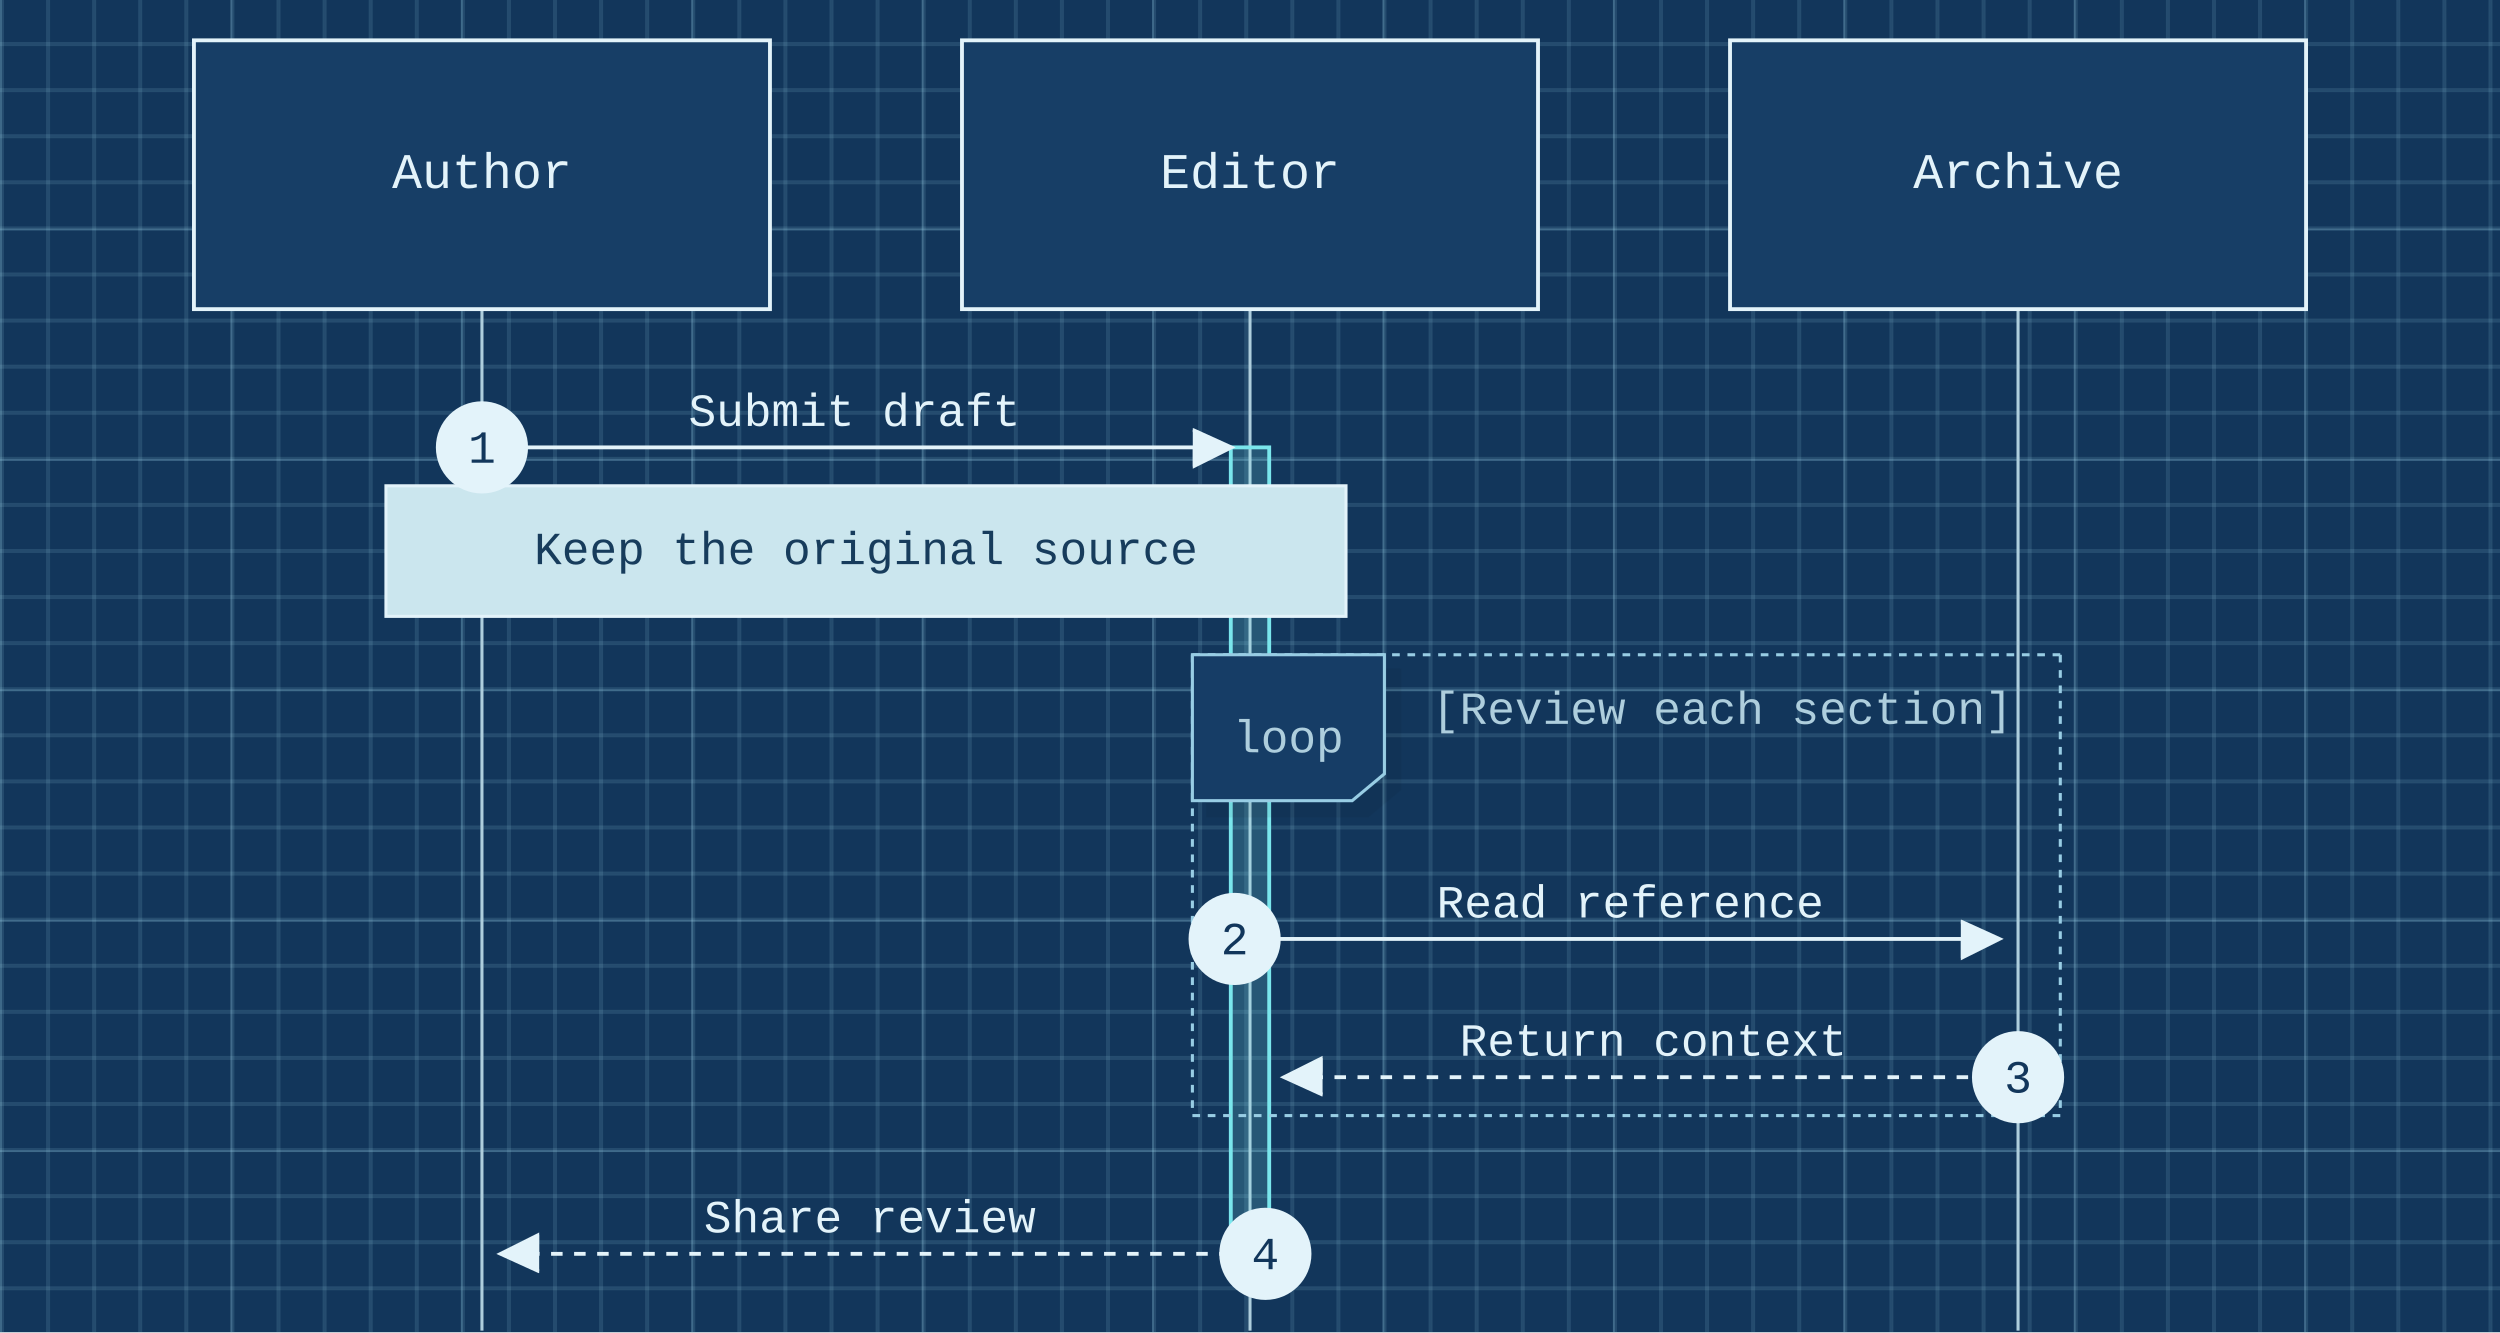
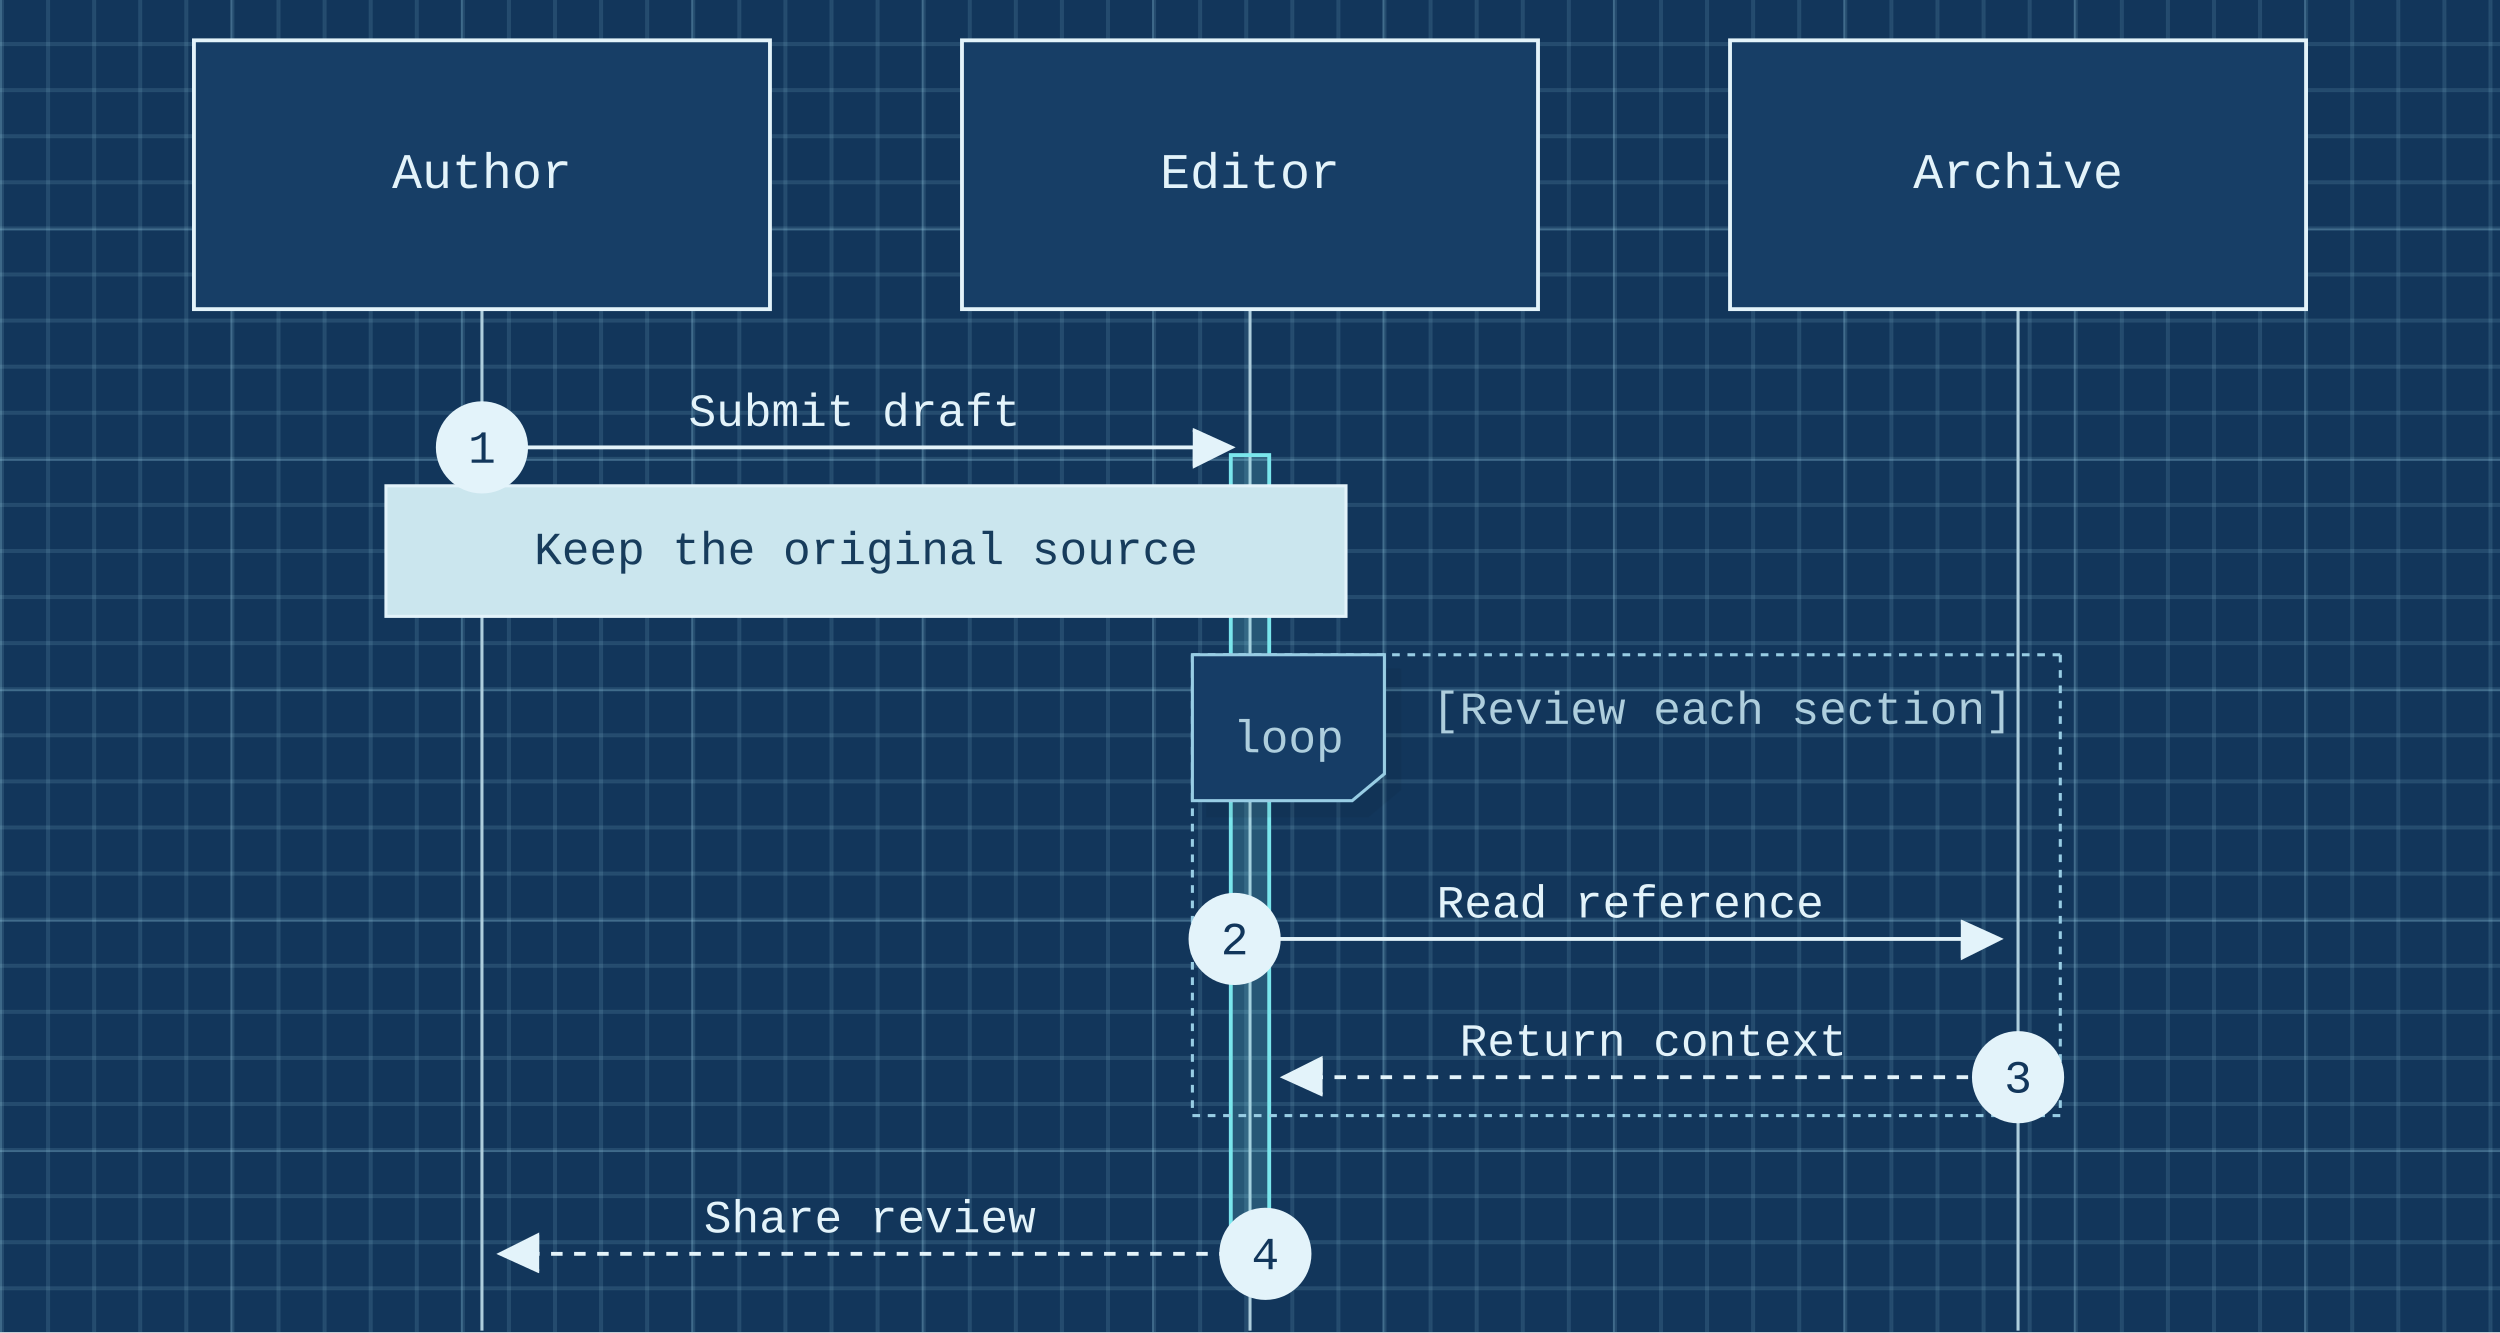
<svg xmlns="http://www.w3.org/2000/svg" id="theme-blueprint-sequence" width="100%" style="max-width: 651px;" viewBox="-50.5 -10.5 651 346.9" role="graphics-document document" aria-roledescription="sequence">
  <rect class="merman-theme-canvas-base" data-merman-theme-canvas="base" aria-hidden="true" pointer-events="none" x="-50.5" y="-10.5" width="651" height="346.9" fill="#12365B" />
  <defs>
    <linearGradient id="theme-blueprint-sequence-merman-theme-canvas-layer-0-gradient" gradientUnits="userSpaceOnUse" x1="6" y1="12" x2="6" y2="0">
      <stop offset="0%" stop-color="rgba(152, 205, 228, 0.14)" />
      <stop offset="8.333%" stop-color="rgba(152, 205, 228, 0.14)" />
      <stop offset="8.333%" stop-color="rgba(152, 205, 228, 0)" />
      <stop offset="100%" stop-color="rgba(152, 205, 228, 0)" />
    </linearGradient>
    <pattern id="theme-blueprint-sequence-merman-theme-canvas-layer-0-pattern" patternUnits="userSpaceOnUse" x="0" y="0" width="12" height="12" patternTransform="translate(-50.5 -10.5)">
      <rect x="0" y="0" width="12" height="12" fill="url(#theme-blueprint-sequence-merman-theme-canvas-layer-0-gradient)" />
    </pattern>
  </defs>
  <g class="merman-theme-canvas-layer" data-merman-theme-canvas-layer="0" aria-hidden="true" pointer-events="none">
    <rect x="-50.5" y="-10.5" width="651" height="346.9" fill="url(#theme-blueprint-sequence-merman-theme-canvas-layer-0-pattern)" />
  </g>
  <defs>
    <linearGradient id="theme-blueprint-sequence-merman-theme-canvas-layer-1-gradient" gradientUnits="userSpaceOnUse" x1="0" y1="6" x2="12" y2="6">
      <stop offset="0%" stop-color="rgba(152, 205, 228, 0.14)" />
      <stop offset="8.333%" stop-color="rgba(152, 205, 228, 0.14)" />
      <stop offset="8.333%" stop-color="rgba(152, 205, 228, 0)" />
      <stop offset="100%" stop-color="rgba(152, 205, 228, 0)" />
    </linearGradient>
    <pattern id="theme-blueprint-sequence-merman-theme-canvas-layer-1-pattern" patternUnits="userSpaceOnUse" x="0" y="0" width="12" height="12" patternTransform="translate(-50.5 -10.5)">
      <rect x="0" y="0" width="12" height="12" fill="url(#theme-blueprint-sequence-merman-theme-canvas-layer-1-gradient)" />
    </pattern>
  </defs>
  <g class="merman-theme-canvas-layer" data-merman-theme-canvas-layer="1" aria-hidden="true" pointer-events="none">
    <rect x="-50.5" y="-10.5" width="651" height="346.9" fill="url(#theme-blueprint-sequence-merman-theme-canvas-layer-1-pattern)" />
  </g>
  <defs>
    <linearGradient id="theme-blueprint-sequence-merman-theme-canvas-layer-2-gradient" gradientUnits="userSpaceOnUse" x1="30" y1="60" x2="30" y2="0">
      <stop offset="0%" stop-color="rgba(152, 205, 228, 0.22)" />
      <stop offset="1%" stop-color="rgba(152, 205, 228, 0.22)" />
      <stop offset="1%" stop-color="rgba(152, 205, 228, 0)" />
      <stop offset="100%" stop-color="rgba(152, 205, 228, 0)" />
    </linearGradient>
    <pattern id="theme-blueprint-sequence-merman-theme-canvas-layer-2-pattern" patternUnits="userSpaceOnUse" x="0" y="0" width="60" height="60" patternTransform="translate(-50.5 -10.5)">
      <rect x="0" y="0" width="60" height="60" fill="url(#theme-blueprint-sequence-merman-theme-canvas-layer-2-gradient)" />
    </pattern>
  </defs>
  <g class="merman-theme-canvas-layer" data-merman-theme-canvas-layer="2" aria-hidden="true" pointer-events="none">
    <rect x="-50.5" y="-10.5" width="651" height="346.9" fill="url(#theme-blueprint-sequence-merman-theme-canvas-layer-2-pattern)" />
  </g>
  <defs>
    <linearGradient id="theme-blueprint-sequence-merman-theme-canvas-layer-3-gradient" gradientUnits="userSpaceOnUse" x1="0" y1="30" x2="60" y2="30">
      <stop offset="0%" stop-color="rgba(152, 205, 228, 0.22)" />
      <stop offset="1%" stop-color="rgba(152, 205, 228, 0.22)" />
      <stop offset="1%" stop-color="rgba(152, 205, 228, 0)" />
      <stop offset="100%" stop-color="rgba(152, 205, 228, 0)" />
    </linearGradient>
    <pattern id="theme-blueprint-sequence-merman-theme-canvas-layer-3-pattern" patternUnits="userSpaceOnUse" x="0" y="0" width="60" height="60" patternTransform="translate(-50.5 -10.5)">
      <rect x="0" y="0" width="60" height="60" fill="url(#theme-blueprint-sequence-merman-theme-canvas-layer-3-gradient)" />
    </pattern>
  </defs>
  <g class="merman-theme-canvas-layer" data-merman-theme-canvas-layer="3" aria-hidden="true" pointer-events="none">
    <rect x="-50.5" y="-10.5" width="651" height="346.9" fill="url(#theme-blueprint-sequence-merman-theme-canvas-layer-3-pattern)" />
  </g>
  <g>
    <line id="actor2" x1="475" y1="70" x2="475" y2="336" class="actor-line 200" stroke-width="0.5px" stroke="#999" name="Archive" data-et="life-line" data-id="Archive" />
    <g id="root-2" data-et="participant" data-type="participant" data-id="Archive" data-look="neo">
      <rect x="400" y="0" fill="#eaeaea" stroke="#666" width="150" height="70" name="Archive" rx="0" ry="0" class="actor actor-top" data-look="neo" style="stroke-width:1px;" />
      <text x="475" y="35" dominant-baseline="central" alignment-baseline="central" class="actor actor-box" style="text-anchor: middle;font-family:Menlo, Consolas, &quot;Liberation Mono&quot;, &quot;Noto Sans Mono CJK SC&quot;, monospace;font-size:13px;font-weight:500;font-style:normal;">
        <tspan x="475" dy="0">Archive</tspan>
      </text>
    </g>
  </g>
  <g>
    <line id="actor1" x1="275" y1="70" x2="275" y2="336" class="actor-line 200" stroke-width="0.5px" stroke="#999" name="Editor" data-et="life-line" data-id="Editor" />
    <g id="root-1" data-et="participant" data-type="participant" data-id="Editor" data-look="neo">
      <rect x="200" y="0" fill="#eaeaea" stroke="#666" width="150" height="70" name="Editor" rx="0" ry="0" class="actor actor-top" data-look="neo" style="stroke-width:1px;" />
      <text x="275" y="35" dominant-baseline="central" alignment-baseline="central" class="actor actor-box" style="text-anchor: middle;font-family:Menlo, Consolas, &quot;Liberation Mono&quot;, &quot;Noto Sans Mono CJK SC&quot;, monospace;font-size:13px;font-weight:500;font-style:normal;">
        <tspan x="275" dy="0">Editor</tspan>
      </text>
    </g>
  </g>
  <g>
    <line id="actor0" x1="75" y1="70" x2="75" y2="336" class="actor-line 200" stroke-width="0.5px" stroke="#999" name="Author" data-et="life-line" data-id="Author" />
    <g id="root-0" data-et="participant" data-type="participant" data-id="Author" data-look="neo">
      <rect x="0" y="0" fill="#eaeaea" stroke="#666" width="150" height="70" name="Author" rx="0" ry="0" class="actor actor-top" data-look="neo" style="stroke-width:1px;" />
      <text x="75" y="35" dominant-baseline="central" alignment-baseline="central" class="actor actor-box" style="text-anchor: middle;font-family:Menlo, Consolas, &quot;Liberation Mono&quot;, &quot;Noto Sans Mono CJK SC&quot;, monospace;font-size:13px;font-weight:500;font-style:normal;">
        <tspan x="75" dy="0">Author</tspan>
      </text>
    </g>
  </g>
  <style>#theme-blueprint-sequence{font-family:Menlo, Consolas, "Liberation Mono", "Noto Sans Mono CJK SC", monospace;font-size:13px;fill:#28253D;}@keyframes edge-animation-frame{from{stroke-dashoffset:0;}}@keyframes dash{to{stroke-dashoffset:0;}}#theme-blueprint-sequence .edge-animation-slow{stroke-dasharray:9,5!important;stroke-dashoffset:900;animation:dash 50s linear infinite;stroke-linecap:round;}#theme-blueprint-sequence .edge-animation-fast{stroke-dasharray:9,5!important;stroke-dashoffset:900;animation:dash 20s linear infinite;stroke-linecap:round;}#theme-blueprint-sequence .error-icon{fill:#ffffff;}#theme-blueprint-sequence .error-text{fill:#000000;stroke:#000000;}#theme-blueprint-sequence .edge-thickness-normal{stroke-width:1px;}#theme-blueprint-sequence .edge-thickness-thick{stroke-width:3.5px;}#theme-blueprint-sequence .edge-pattern-solid{stroke-dasharray:0;}#theme-blueprint-sequence .edge-thickness-invisible{stroke-width:0;fill:none;}#theme-blueprint-sequence .edge-pattern-dashed{stroke-dasharray:3;}#theme-blueprint-sequence .edge-pattern-dotted{stroke-dasharray:2;}#theme-blueprint-sequence .marker{fill:#000000;stroke:#000000;}#theme-blueprint-sequence .marker.cross{stroke:#000000;}#theme-blueprint-sequence svg{font-family:Menlo, Consolas, "Liberation Mono", "Noto Sans Mono CJK SC", monospace;font-size:13px;}#theme-blueprint-sequence p{margin:0;}#theme-blueprint-sequence .actor{stroke:#E3F3FA;fill:#173E66;stroke-width:2;}#theme-blueprint-sequence rect.actor.outer-path[data-look="neo"]{filter:url(#theme-blueprint-sequence-drop-shadow);}#theme-blueprint-sequence rect.note[data-look="neo"]{stroke:#E3F3FA;fill:#CBE6EE;filter:url(#theme-blueprint-sequence-drop-shadow);}#theme-blueprint-sequence text.actor&gt;tspan{stroke:none;}#theme-blueprint-sequence .actor-line{stroke:#AECEDD;stroke-width:0.8px;}#theme-blueprint-sequence .innerArc{stroke-width:1.5;stroke-dasharray:none;}#theme-blueprint-sequence .messageLine0{stroke-width:1px;stroke-dasharray:none;}#theme-blueprint-sequence .messageLine1{stroke-width:1px;stroke-dasharray:2,2;}#theme-blueprint-sequence .messageLine0,#theme-blueprint-sequence .messageLine1{stroke:#E3F3FA;}#theme-blueprint-sequence [id="theme-blueprint-sequence-arrowhead"] path,#theme-blueprint-sequence [id="theme-blueprint-sequence-crosshead"] path,#theme-blueprint-sequence [id="theme-blueprint-sequence-filled-head"] path,#theme-blueprint-sequence [id="theme-blueprint-sequence-solidTopArrowHead"] path,#theme-blueprint-sequence [id="theme-blueprint-sequence-solidBottomArrowHead"] path{fill:#E3F3FA;stroke:#E3F3FA;}#theme-blueprint-sequence [id="theme-blueprint-sequence-stickTopArrowHead"] path,#theme-blueprint-sequence [id="theme-blueprint-sequence-stickBottomArrowHead"] path{stroke:#E3F3FA;}#theme-blueprint-sequence [id="theme-blueprint-sequence-sequencenumber"]{fill:#E3F3FA;}#theme-blueprint-sequence .sequenceNumber,#theme-blueprint-sequence .sequenceNumber&gt;tspan{fill:#12365B;}#theme-blueprint-sequence .messageText{stroke:none;}#theme-blueprint-sequence .labelBox{stroke:#98CDE4;fill:#173E66;filter:url(#theme-blueprint-sequence-drop-shadow);}#theme-blueprint-sequence .labelText,#theme-blueprint-sequence .labelText&gt;tspan{stroke:none;}#theme-blueprint-sequence .loopText,#theme-blueprint-sequence .loopText&gt;tspan{stroke:none;}#theme-blueprint-sequence .sectionTitle,#theme-blueprint-sequence .sectionTitle&gt;tspan{stroke:none;}#theme-blueprint-sequence .loopLine{stroke-width:2px;stroke-dasharray:2,2;stroke:#98CDE4;fill:#28253D;}#theme-blueprint-sequence .note{stroke:#E3F3FA;fill:#CBE6EE;}#theme-blueprint-sequence .noteText,#theme-blueprint-sequence .noteText&gt;tspan{stroke:none;}#theme-blueprint-sequence .activation0{fill:hsl(-120, 0%, 80%);stroke:hsl(-120, 0%, 70%);}#theme-blueprint-sequence .activation1{fill:hsl(-120, 0%, 80%);stroke:hsl(-120, 0%, 70%);}#theme-blueprint-sequence .activation2{fill:hsl(-120, 0%, 80%);stroke:hsl(-120, 0%, 70%);}#theme-blueprint-sequence .actorPopupMenu{position:absolute;}#theme-blueprint-sequence .actorPopupMenuPanel{position:absolute;fill:#ffffff;box-shadow:0px 8px 16px 0px rgba(0,0,0,0.2);filter:drop-shadow(3px 5px 2px rgb(0 0 0 / 0.4));}#theme-blueprint-sequence .actor-man circle,#theme-blueprint-sequence line{fill:#ffffff;stroke-width:2px;}#theme-blueprint-sequence .actor-man line,#theme-blueprint-sequence .actor-man circle,#theme-blueprint-sequence .actor line,#theme-blueprint-sequence .actor circle{fill:#173E66;}#theme-blueprint-sequence .actor-man line,#theme-blueprint-sequence .actor-man circle,#theme-blueprint-sequence .actor line,#theme-blueprint-sequence .actor circle{stroke:#E3F3FA;}#theme-blueprint-sequence .activation0,#theme-blueprint-sequence .activation1,#theme-blueprint-sequence .activation2{fill:#7AE6EC30;}#theme-blueprint-sequence .activation0,#theme-blueprint-sequence .activation1,#theme-blueprint-sequence .activation2{stroke:#7AE6EC;}#theme-blueprint-sequence text.actor,#theme-blueprint-sequence text.actor&gt;tspan,#theme-blueprint-sequence text.text,#theme-blueprint-sequence text.text&gt;tspan{font-family:Menlo, Consolas, "Liberation Mono", "Noto Sans Mono CJK SC", monospace;font-size:13px;font-weight:500;font-style:normal;fill:#E3F3FA;}#theme-blueprint-sequence .messageText,#theme-blueprint-sequence .messageText&gt;tspan{font-family:Menlo, Consolas, "Liberation Mono", "Noto Sans Mono CJK SC", monospace;font-size:12px;font-weight:400;font-style:normal;fill:#E3F3FA;}#theme-blueprint-sequence .noteText,#theme-blueprint-sequence .noteText&gt;tspan{font-family:Menlo, Consolas, "Liberation Mono", "Noto Sans Mono CJK SC", monospace;font-size:12px;font-weight:400;font-style:normal;fill:#173C5C;}#theme-blueprint-sequence .loopText,#theme-blueprint-sequence .loopText&gt;tspan,#theme-blueprint-sequence .sectionTitle,#theme-blueprint-sequence .sectionTitle&gt;tspan,#theme-blueprint-sequence .labelText,#theme-blueprint-sequence .labelText&gt;tspan{font-family:Menlo, Consolas, "Liberation Mono", "Noto Sans Mono CJK SC", monospace;font-size:12px;font-weight:400;font-style:normal;fill:#AECEDD;}#theme-blueprint-sequence g rect.rect{filter:url(#theme-blueprint-sequence-drop-shadow);stroke:#28253D;}#theme-blueprint-sequence :root{--mermaid-font-family:Menlo, Consolas, "Liberation Mono", "Noto Sans Mono CJK SC", monospace;}</style>
  <g />
  <defs>
    <symbol id="theme-blueprint-sequence-computer" width="24" height="24">
      <path transform="scale(.5)" d="M2 2v13h20v-13h-20zm18 11h-16v-9h16v9zm-10.228 6l.466-1h3.524l.467 1h-4.457zm14.228 3h-24l2-6h2.104l-1.33 4h18.45l-1.297-4h2.073l2 6zm-5-10h-14v-7h14v7z" />
    </symbol>
  </defs>
  <defs>
    <symbol id="theme-blueprint-sequence-database" fill-rule="evenodd" clip-rule="evenodd">
      <path transform="scale(.5)" d="M12.258.001l.256.004.255.005.253.008.251.01.249.012.247.015.246.016.242.019.241.02.239.023.236.024.233.027.231.028.229.031.225.032.223.034.22.036.217.038.214.04.211.041.208.043.205.045.201.046.198.048.194.05.191.051.187.053.183.054.18.056.175.057.172.059.168.06.163.061.16.063.155.064.15.066.074.033.073.033.071.034.07.034.069.035.068.035.067.035.066.035.064.036.064.036.062.036.06.036.06.037.058.037.058.037.055.038.055.038.053.038.052.038.051.039.05.039.048.039.047.039.045.04.044.04.043.04.041.04.04.041.039.041.037.041.036.041.034.041.033.042.032.042.03.042.029.042.027.042.026.043.024.043.023.043.021.043.02.043.018.044.017.043.015.044.013.044.012.044.011.045.009.044.007.045.006.045.004.045.002.045.001.045v17l-.001.045-.002.045-.004.045-.006.045-.007.045-.009.044-.011.045-.012.044-.013.044-.015.044-.017.043-.018.044-.02.043-.021.043-.023.043-.024.043-.026.043-.027.042-.029.042-.03.042-.032.042-.033.042-.034.041-.036.041-.037.041-.039.041-.04.041-.041.04-.043.04-.044.04-.045.04-.047.039-.048.039-.05.039-.051.039-.052.038-.053.038-.055.038-.055.038-.058.037-.058.037-.06.037-.06.036-.062.036-.064.036-.064.036-.066.035-.067.035-.068.035-.069.035-.07.034-.071.034-.073.033-.074.033-.15.066-.155.064-.16.063-.163.061-.168.06-.172.059-.175.057-.18.056-.183.054-.187.053-.191.051-.194.05-.198.048-.201.046-.205.045-.208.043-.211.041-.214.04-.217.038-.22.036-.223.034-.225.032-.229.031-.231.028-.233.027-.236.024-.239.023-.241.02-.242.019-.246.016-.247.015-.249.012-.251.01-.253.008-.255.005-.256.004-.258.001-.258-.001-.256-.004-.255-.005-.253-.008-.251-.01-.249-.012-.247-.015-.245-.016-.243-.019-.241-.02-.238-.023-.236-.024-.234-.027-.231-.028-.228-.031-.226-.032-.223-.034-.22-.036-.217-.038-.214-.04-.211-.041-.208-.043-.204-.045-.201-.046-.198-.048-.195-.05-.19-.051-.187-.053-.184-.054-.179-.056-.176-.057-.172-.059-.167-.06-.164-.061-.159-.063-.155-.064-.151-.066-.074-.033-.072-.033-.072-.034-.07-.034-.069-.035-.068-.035-.067-.035-.066-.035-.064-.036-.063-.036-.062-.036-.061-.036-.06-.037-.058-.037-.057-.037-.056-.038-.055-.038-.053-.038-.052-.038-.051-.039-.049-.039-.049-.039-.046-.039-.046-.04-.044-.04-.043-.04-.041-.04-.04-.041-.039-.041-.037-.041-.036-.041-.034-.041-.033-.042-.032-.042-.03-.042-.029-.042-.027-.042-.026-.043-.024-.043-.023-.043-.021-.043-.02-.043-.018-.044-.017-.043-.015-.044-.013-.044-.012-.044-.011-.045-.009-.044-.007-.045-.006-.045-.004-.045-.002-.045-.001-.045v-17l.001-.045.002-.045.004-.045.006-.045.007-.045.009-.044.011-.045.012-.044.013-.044.015-.044.017-.043.018-.044.02-.043.021-.043.023-.043.024-.043.026-.043.027-.042.029-.042.03-.042.032-.042.033-.042.034-.041.036-.041.037-.041.039-.041.04-.041.041-.04.043-.04.044-.04.046-.04.046-.039.049-.039.049-.039.051-.039.052-.038.053-.038.055-.038.056-.038.057-.037.058-.037.06-.037.061-.036.062-.036.063-.036.064-.036.066-.035.067-.035.068-.035.069-.035.07-.034.072-.034.072-.033.074-.033.151-.066.155-.064.159-.063.164-.061.167-.06.172-.059.176-.057.179-.056.184-.054.187-.053.19-.051.195-.05.198-.048.201-.046.204-.045.208-.043.211-.041.214-.04.217-.038.22-.036.223-.034.226-.032.228-.031.231-.028.234-.027.236-.024.238-.023.241-.02.243-.019.245-.016.247-.015.249-.012.251-.01.253-.008.255-.005.256-.004.258-.001.258.001zm-9.258 20.499v.01l.001.021.003.021.004.022.005.021.006.022.007.022.009.023.01.022.011.023.012.023.013.023.015.023.016.024.017.023.018.024.019.024.021.024.022.025.023.024.024.025.052.049.056.05.061.051.066.051.07.051.075.051.079.052.084.052.088.052.092.052.097.052.102.051.105.052.11.052.114.051.119.051.123.051.127.05.131.05.135.05.139.048.144.049.147.047.152.047.155.047.16.045.163.045.167.043.171.043.176.041.178.041.183.039.187.039.19.037.194.035.197.035.202.033.204.031.209.03.212.029.216.027.219.025.222.024.226.021.23.02.233.018.236.016.24.015.243.012.246.01.249.008.253.005.256.004.259.001.26-.001.257-.004.254-.005.25-.008.247-.011.244-.012.241-.014.237-.016.233-.018.231-.021.226-.021.224-.024.22-.026.216-.027.212-.028.21-.031.205-.031.202-.034.198-.034.194-.036.191-.037.187-.039.183-.04.179-.04.175-.042.172-.043.168-.044.163-.045.16-.046.155-.046.152-.047.148-.048.143-.049.139-.049.136-.05.131-.05.126-.05.123-.051.118-.052.114-.051.11-.052.106-.052.101-.052.096-.052.092-.052.088-.053.083-.051.079-.052.074-.052.07-.051.065-.051.06-.051.056-.05.051-.05.023-.024.023-.025.021-.024.02-.024.019-.024.018-.024.017-.024.015-.023.014-.024.013-.023.012-.023.01-.023.01-.022.008-.022.006-.022.006-.022.004-.022.004-.021.001-.021.001-.021v-4.127l-.077.055-.08.053-.083.054-.085.053-.087.052-.09.052-.093.051-.095.05-.097.05-.1.049-.102.049-.105.048-.106.047-.109.047-.111.046-.114.045-.115.045-.118.044-.12.043-.122.042-.124.042-.126.041-.128.04-.13.04-.132.038-.134.038-.135.037-.138.037-.139.035-.142.035-.143.034-.144.033-.147.032-.148.031-.15.03-.151.03-.153.029-.154.027-.156.027-.158.026-.159.025-.161.024-.162.023-.163.022-.165.021-.166.02-.167.019-.169.018-.169.017-.171.016-.173.015-.173.014-.175.013-.175.012-.177.011-.178.01-.179.008-.179.008-.181.006-.182.005-.182.004-.184.003-.184.002h-.37l-.184-.002-.184-.003-.182-.004-.182-.005-.181-.006-.179-.008-.179-.008-.178-.01-.176-.011-.176-.012-.175-.013-.173-.014-.172-.015-.171-.016-.17-.017-.169-.018-.167-.019-.166-.02-.165-.021-.163-.022-.162-.023-.161-.024-.159-.025-.157-.026-.156-.027-.155-.027-.153-.029-.151-.03-.15-.03-.148-.031-.146-.032-.145-.033-.143-.034-.141-.035-.14-.035-.137-.037-.136-.037-.134-.038-.132-.038-.13-.04-.128-.04-.126-.041-.124-.042-.122-.042-.12-.044-.117-.043-.116-.045-.113-.045-.112-.046-.109-.047-.106-.047-.105-.048-.102-.049-.1-.049-.097-.05-.095-.05-.093-.052-.09-.051-.087-.052-.085-.053-.083-.054-.08-.054-.077-.054v4.127zm0-5.654v.011l.001.021.003.021.004.021.005.022.006.022.007.022.009.022.01.022.011.023.012.023.013.023.015.024.016.023.017.024.018.024.019.024.021.024.022.024.023.025.024.024.052.05.056.05.061.05.066.051.07.051.075.052.079.051.084.052.088.052.092.052.097.052.102.052.105.052.11.051.114.051.119.052.123.05.127.051.131.05.135.049.139.049.144.048.147.048.152.047.155.046.16.045.163.045.167.044.171.042.176.042.178.04.183.04.187.038.19.037.194.036.197.034.202.033.204.032.209.03.212.028.216.027.219.025.222.024.226.022.23.02.233.018.236.016.24.014.243.012.246.01.249.008.253.006.256.003.259.001.26-.001.257-.003.254-.006.25-.008.247-.01.244-.012.241-.015.237-.016.233-.018.231-.02.226-.022.224-.024.22-.025.216-.027.212-.029.21-.03.205-.032.202-.033.198-.035.194-.036.191-.037.187-.039.183-.039.179-.041.175-.042.172-.043.168-.044.163-.045.16-.045.155-.047.152-.047.148-.048.143-.048.139-.05.136-.049.131-.05.126-.051.123-.051.118-.051.114-.052.11-.052.106-.052.101-.052.096-.052.092-.052.088-.052.083-.052.079-.052.074-.051.07-.052.065-.051.06-.05.056-.051.051-.049.023-.025.023-.024.021-.025.02-.024.019-.024.018-.024.017-.024.015-.023.014-.023.013-.024.012-.022.01-.023.01-.023.008-.022.006-.022.006-.022.004-.021.004-.022.001-.021.001-.021v-4.139l-.077.054-.08.054-.083.054-.085.052-.087.053-.09.051-.093.051-.095.051-.097.05-.1.049-.102.049-.105.048-.106.047-.109.047-.111.046-.114.045-.115.044-.118.044-.12.044-.122.042-.124.042-.126.041-.128.04-.13.039-.132.039-.134.038-.135.037-.138.036-.139.036-.142.035-.143.033-.144.033-.147.033-.148.031-.15.03-.151.03-.153.028-.154.028-.156.027-.158.026-.159.025-.161.024-.162.023-.163.022-.165.021-.166.02-.167.019-.169.018-.169.017-.171.016-.173.015-.173.014-.175.013-.175.012-.177.011-.178.009-.179.009-.179.007-.181.007-.182.005-.182.004-.184.003-.184.002h-.37l-.184-.002-.184-.003-.182-.004-.182-.005-.181-.007-.179-.007-.179-.009-.178-.009-.176-.011-.176-.012-.175-.013-.173-.014-.172-.015-.171-.016-.17-.017-.169-.018-.167-.019-.166-.02-.165-.021-.163-.022-.162-.023-.161-.024-.159-.025-.157-.026-.156-.027-.155-.028-.153-.028-.151-.03-.15-.03-.148-.031-.146-.033-.145-.033-.143-.033-.141-.035-.14-.036-.137-.036-.136-.037-.134-.038-.132-.039-.13-.039-.128-.04-.126-.041-.124-.042-.122-.043-.12-.043-.117-.044-.116-.044-.113-.046-.112-.046-.109-.046-.106-.047-.105-.048-.102-.049-.1-.049-.097-.05-.095-.051-.093-.051-.09-.051-.087-.053-.085-.052-.083-.054-.08-.054-.077-.054v4.139zm0-5.666v.011l.001.02.003.022.004.021.005.022.006.021.007.022.009.023.01.022.011.023.012.023.013.023.015.023.016.024.017.024.018.023.019.024.021.025.022.024.023.024.024.025.052.05.056.05.061.05.066.051.07.051.075.052.079.051.084.052.088.052.092.052.097.052.102.052.105.051.11.052.114.051.119.051.123.051.127.05.131.05.135.05.139.049.144.048.147.048.152.047.155.046.16.045.163.045.167.043.171.043.176.042.178.04.183.04.187.038.19.037.194.036.197.034.202.033.204.032.209.03.212.028.216.027.219.025.222.024.226.021.23.02.233.018.236.017.24.014.243.012.246.01.249.008.253.006.256.003.259.001.26-.001.257-.003.254-.006.25-.008.247-.01.244-.013.241-.014.237-.016.233-.018.231-.02.226-.022.224-.024.22-.025.216-.027.212-.029.21-.03.205-.032.202-.033.198-.035.194-.036.191-.037.187-.039.183-.039.179-.041.175-.042.172-.043.168-.044.163-.045.16-.045.155-.047.152-.047.148-.048.143-.049.139-.049.136-.049.131-.051.126-.05.123-.051.118-.052.114-.051.11-.052.106-.052.101-.052.096-.052.092-.052.088-.052.083-.052.079-.052.074-.052.07-.051.065-.051.06-.051.056-.05.051-.049.023-.025.023-.025.021-.024.02-.024.019-.024.018-.024.017-.024.015-.023.014-.024.013-.023.012-.023.01-.022.01-.023.008-.022.006-.022.006-.022.004-.022.004-.021.001-.021.001-.021v-4.153l-.077.054-.08.054-.083.053-.085.053-.087.053-.09.051-.093.051-.095.051-.097.05-.1.049-.102.048-.105.048-.106.048-.109.046-.111.046-.114.046-.115.044-.118.044-.12.043-.122.043-.124.042-.126.041-.128.04-.13.039-.132.039-.134.038-.135.037-.138.036-.139.036-.142.034-.143.034-.144.033-.147.032-.148.032-.15.03-.151.03-.153.028-.154.028-.156.027-.158.026-.159.024-.161.024-.162.023-.163.023-.165.021-.166.02-.167.019-.169.018-.169.017-.171.016-.173.015-.173.014-.175.013-.175.012-.177.01-.178.01-.179.009-.179.007-.181.006-.182.006-.182.004-.184.003-.184.001-.185.001-.185-.001-.184-.001-.184-.003-.182-.004-.182-.006-.181-.006-.179-.007-.179-.009-.178-.01-.176-.01-.176-.012-.175-.013-.173-.014-.172-.015-.171-.016-.17-.017-.169-.018-.167-.019-.166-.02-.165-.021-.163-.023-.162-.023-.161-.024-.159-.024-.157-.026-.156-.027-.155-.028-.153-.028-.151-.03-.15-.03-.148-.032-.146-.032-.145-.033-.143-.034-.141-.034-.14-.036-.137-.036-.136-.037-.134-.038-.132-.039-.13-.039-.128-.041-.126-.041-.124-.041-.122-.043-.12-.043-.117-.044-.116-.044-.113-.046-.112-.046-.109-.046-.106-.048-.105-.048-.102-.048-.1-.05-.097-.049-.095-.051-.093-.051-.09-.052-.087-.052-.085-.053-.083-.053-.08-.054-.077-.054v4.153zm8.74-8.179l-.257.004-.254.005-.25.008-.247.011-.244.012-.241.014-.237.016-.233.018-.231.021-.226.022-.224.023-.22.026-.216.027-.212.028-.21.031-.205.032-.202.033-.198.034-.194.036-.191.038-.187.038-.183.04-.179.041-.175.042-.172.043-.168.043-.163.045-.16.046-.155.046-.152.048-.148.048-.143.048-.139.049-.136.05-.131.05-.126.051-.123.051-.118.051-.114.052-.11.052-.106.052-.101.052-.096.052-.092.052-.088.052-.083.052-.079.052-.074.051-.07.052-.065.051-.06.05-.056.05-.051.05-.023.025-.023.024-.021.024-.02.025-.019.024-.018.024-.017.023-.015.024-.014.023-.013.023-.012.023-.01.023-.01.022-.008.022-.006.023-.006.021-.004.022-.004.021-.001.021-.001.021.001.021.001.021.004.021.004.022.006.021.006.023.008.022.01.022.01.023.012.023.013.023.014.023.015.024.017.023.018.024.019.024.02.025.021.024.023.024.023.025.051.05.056.05.06.05.065.051.07.052.074.051.079.052.083.052.088.052.092.052.096.052.101.052.106.052.11.052.114.052.118.051.123.051.126.051.131.05.136.05.139.049.143.048.148.048.152.048.155.046.16.046.163.045.168.043.172.043.175.042.179.041.183.04.187.038.191.038.194.036.198.034.202.033.205.032.21.031.212.028.216.027.22.026.224.023.226.022.231.021.233.018.237.016.241.014.244.012.247.011.25.008.254.005.257.004.26.001.26-.001.257-.004.254-.005.25-.008.247-.011.244-.012.241-.014.237-.016.233-.018.231-.021.226-.022.224-.023.22-.026.216-.027.212-.028.21-.031.205-.032.202-.033.198-.034.194-.036.191-.038.187-.038.183-.04.179-.041.175-.042.172-.043.168-.043.163-.045.16-.046.155-.046.152-.048.148-.048.143-.048.139-.049.136-.05.131-.05.126-.051.123-.051.118-.051.114-.052.11-.052.106-.052.101-.052.096-.052.092-.052.088-.052.083-.052.079-.052.074-.051.07-.052.065-.051.06-.05.056-.05.051-.05.023-.025.023-.024.021-.024.02-.025.019-.024.018-.024.017-.023.015-.024.014-.023.013-.023.012-.023.01-.023.01-.022.008-.022.006-.023.006-.021.004-.022.004-.021.001-.021.001-.021-.001-.021-.001-.021-.004-.021-.004-.022-.006-.021-.006-.023-.008-.022-.01-.022-.01-.023-.012-.023-.013-.023-.014-.023-.015-.024-.017-.023-.018-.024-.019-.024-.02-.025-.021-.024-.023-.024-.023-.025-.051-.05-.056-.05-.06-.05-.065-.051-.07-.052-.074-.051-.079-.052-.083-.052-.088-.052-.092-.052-.096-.052-.101-.052-.106-.052-.11-.052-.114-.052-.118-.051-.123-.051-.126-.051-.131-.05-.136-.05-.139-.049-.143-.048-.148-.048-.152-.048-.155-.046-.16-.046-.163-.045-.168-.043-.172-.043-.175-.042-.179-.041-.183-.04-.187-.038-.191-.038-.194-.036-.198-.034-.202-.033-.205-.032-.21-.031-.212-.028-.216-.027-.22-.026-.224-.023-.226-.022-.231-.021-.233-.018-.237-.016-.241-.014-.244-.012-.247-.011-.25-.008-.254-.005-.257-.004-.26-.001-.26.001z" />
    </symbol>
  </defs>
  <defs>
    <symbol id="theme-blueprint-sequence-clock" width="24" height="24">
      <path transform="scale(.5)" d="M12 2c5.514 0 10 4.486 10 10s-4.486 10-10 10-10-4.486-10-10 4.486-10 10-10zm0-2c-6.627 0-12 5.373-12 12s5.373 12 12 12 12-5.373 12-12-5.373-12-12-12zm5.848 12.459c.202.038.202.333.001.372-1.907.361-6.045 1.111-6.547 1.111-.719 0-1.301-.582-1.301-1.301 0-.512.77-5.447 1.125-7.445.034-.192.312-.181.343.014l.985 6.238 5.394 1.011z" />
    </symbol>
  </defs>
  <defs>
    <marker id="theme-blueprint-sequence-arrowhead" refX="7.9" refY="5" markerUnits="userSpaceOnUse" markerWidth="12" markerHeight="12" orient="auto-start-reverse">
      <path d="M -1 0 L 10 5 L 0 10 z" />
    </marker>
  </defs>
  <defs>
    <marker id="theme-blueprint-sequence-crosshead" markerWidth="15" markerHeight="8" orient="auto" refX="4" refY="4.5">
      <path fill="none" stroke="#000000" stroke-width="1pt" d="M 1,2 L 6,7 M 6,2 L 1,7" style="stroke-dasharray: 0, 0;" />
    </marker>
  </defs>
  <defs>
    <marker id="theme-blueprint-sequence-filled-head" refX="15.5" refY="7" markerWidth="20" markerHeight="28" orient="auto">
      <path d="M 18,7 L9,13 L14,7 L9,1 Z" />
    </marker>
  </defs>
  <defs>
    <marker id="theme-blueprint-sequence-sequencenumber" refX="15" refY="15" markerWidth="60" markerHeight="40" orient="auto">
      <circle cx="15" cy="15" r="6" />
    </marker>
  </defs>
  <defs>
    <marker id="theme-blueprint-sequence-solidTopArrowHead" refX="7.9" refY="7.25" markerUnits="userSpaceOnUse" markerWidth="12" markerHeight="12" orient="auto-start-reverse">
      <path d="M 0 0 L 10 8 L 0 8 z" />
    </marker>
  </defs>
  <defs>
    <marker id="theme-blueprint-sequence-solidBottomArrowHead" refX="7.9" refY="0.75" markerUnits="userSpaceOnUse" markerWidth="12" markerHeight="12" orient="auto-start-reverse">
      <path d="M 0 0 L 10 0 L 0 8 z" />
    </marker>
  </defs>
  <defs>
    <marker id="theme-blueprint-sequence-stickTopArrowHead" refX="7.5" refY="7" markerUnits="userSpaceOnUse" markerWidth="12" markerHeight="12" orient="auto-start-reverse">
      <path d="M 0 0 L 7 7" stroke="black" stroke-width="1.5" fill="none" />
    </marker>
  </defs>
  <defs>
    <marker id="theme-blueprint-sequence-stickBottomArrowHead" refX="7.5" refY="0" markerUnits="userSpaceOnUse" markerWidth="12" markerHeight="12" orient="auto-start-reverse">
      <path d="M 0 7 L 7 0" stroke="black" stroke-width="1.5" fill="none" />
    </marker>
  </defs>
  <defs>
    <filter id="theme-blueprint-sequence-drop-shadow" height="130%" width="130%">
      <feDropShadow dx="4" dy="4" stdDeviation="0" flood-opacity="0.06" flood-color="#000000" />
    </filter>
  </defs>
  <g>
-     <rect x="270" y="106" fill="#EDF2AE" stroke="#666" width="10" height="210" class="activation0" data-look="neo" stroke-width="1" />
+     <rect x="270" y="108" fill="#EDF2AE" stroke="#666" width="10" height="208" class="activation0" data-look="neo" stroke-width="1" />
  </g>
  <g data-et="note" data-id="i3">
    <rect x="50" y="116" fill="#EDF2AE" stroke="#666" width="250" height="34" class="note" data-look="neo" stroke-width="0.8" style="filter:none;" />
    <text x="175" y="121" text-anchor="middle" dominant-baseline="middle" alignment-baseline="middle" class="noteText" dy="1em" style="font-family:Menlo, Consolas, &quot;Liberation Mono&quot;, &quot;Noto Sans Mono CJK SC&quot;, monospace;font-size:12px;font-weight:400;font-style:normal;">
      <tspan x="175">Keep the original source</tspan>
    </text>
  </g>
  <g data-et="control-structure" data-id="i7">
    <line x1="260" y1="160" x2="486" y2="160" class="loopLine" style="stroke-width:0.8px;filter:none;" />
    <line x1="486" y1="160" x2="486" y2="280" class="loopLine" style="stroke-width:0.8px;filter:none;" />
    <line x1="260" y1="280" x2="486" y2="280" class="loopLine" style="stroke-width:0.8px;filter:none;" />
    <line x1="260" y1="160" x2="260" y2="280" class="loopLine" style="stroke-width:0.8px;filter:none;" />
    <polygon points="260,160 310,160 310,191 301.6,198 260,198" class="labelBox" style="stroke-width:0.8px;" />
    <text x="285" y="182" text-anchor="middle" dominant-baseline="middle" alignment-baseline="middle" class="labelText" style="font-family:Menlo, Consolas, &quot;Liberation Mono&quot;, &quot;Noto Sans Mono CJK SC&quot;, monospace;font-size:12px;font-weight:400;font-style:normal;">loop</text>
    <text x="398" y="178" text-anchor="middle" class="loopText" style="font-family:Menlo, Consolas, &quot;Liberation Mono&quot;, &quot;Noto Sans Mono CJK SC&quot;, monospace;font-size:12px;font-weight:400;font-style:normal;">
      <tspan x="398">[Review each section]</tspan>
    </text>
  </g>
  <text x="172" y="85" text-anchor="middle" dominant-baseline="middle" alignment-baseline="middle" class="messageText" dy="1em" style="font-family:Menlo, Consolas, &quot;Liberation Mono&quot;, &quot;Noto Sans Mono CJK SC&quot;, monospace;font-size:12px;font-weight:400;font-style:normal;">Submit draft</text>
  <line x1="76" y1="106" x2="268" y2="106" class="messageLine0" data-et="message" data-id="i1" data-from="Author" data-to="Editor" stroke-width="2" stroke="none" marker-end="url(#theme-blueprint-sequence-arrowhead)" style="fill: none;" />
  <line x1="75" y1="106" x2="75" y2="106" stroke-width="0" marker-start="url(#theme-blueprint-sequence-sequencenumber)" />
  <text x="75" y="110" font-family="sans-serif" font-size="12px" text-anchor="middle" class="sequenceNumber" style="font-family:Menlo, Consolas, &quot;Liberation Mono&quot;, &quot;Noto Sans Mono CJK SC&quot;, monospace;font-weight:400;font-style:normal;">1</text>
  <text x="374" y="213" text-anchor="middle" dominant-baseline="middle" alignment-baseline="middle" class="messageText" dy="1em" style="font-family:Menlo, Consolas, &quot;Liberation Mono&quot;, &quot;Noto Sans Mono CJK SC&quot;, monospace;font-size:12px;font-weight:400;font-style:normal;">Read reference</text>
  <line x1="280" y1="234" x2="468" y2="234" class="messageLine0" data-et="message" data-id="i5" data-from="Editor" data-to="Archive" stroke-width="2" stroke="none" marker-end="url(#theme-blueprint-sequence-arrowhead)" style="fill: none;" />
  <line x1="271" y1="234" x2="271" y2="234" stroke-width="0" marker-start="url(#theme-blueprint-sequence-sequencenumber)" />
  <text x="271" y="238" font-family="sans-serif" font-size="12px" text-anchor="middle" class="sequenceNumber" style="font-family:Menlo, Consolas, &quot;Liberation Mono&quot;, &quot;Noto Sans Mono CJK SC&quot;, monospace;font-weight:400;font-style:normal;">2</text>
  <text x="380" y="249" text-anchor="middle" dominant-baseline="middle" alignment-baseline="middle" class="messageText" dy="1em" style="font-family:Menlo, Consolas, &quot;Liberation Mono&quot;, &quot;Noto Sans Mono CJK SC&quot;, monospace;font-size:12px;font-weight:400;font-style:normal;">Return context</text>
  <line x1="474" y1="270" x2="286" y2="270" class="messageLine1" data-et="message" data-id="i6" data-from="Archive" data-to="Editor" stroke-width="2" stroke="none" marker-end="url(#theme-blueprint-sequence-arrowhead)" style="stroke-dasharray: 3, 3; fill: none;" />
  <line x1="475" y1="270" x2="475" y2="270" stroke-width="0" marker-start="url(#theme-blueprint-sequence-sequencenumber)" />
  <text x="475" y="274" font-family="sans-serif" font-size="12px" text-anchor="middle" class="sequenceNumber" style="font-family:Menlo, Consolas, &quot;Liberation Mono&quot;, &quot;Noto Sans Mono CJK SC&quot;, monospace;font-weight:400;font-style:normal;">3</text>
  <text x="176" y="295" text-anchor="middle" dominant-baseline="middle" alignment-baseline="middle" class="messageText" dy="1em" style="font-family:Menlo, Consolas, &quot;Liberation Mono&quot;, &quot;Noto Sans Mono CJK SC&quot;, monospace;font-size:12px;font-weight:400;font-style:normal;">Share review</text>
  <line x1="270" y1="316" x2="82" y2="316" class="messageLine1" data-et="message" data-id="i8" data-from="Editor" data-to="Author" stroke-width="2" stroke="none" marker-end="url(#theme-blueprint-sequence-arrowhead)" style="stroke-dasharray: 3, 3; fill: none;" />
  <line x1="279" y1="316" x2="279" y2="316" stroke-width="0" marker-start="url(#theme-blueprint-sequence-sequencenumber)" />
  <text x="279" y="320" font-family="sans-serif" font-size="12px" text-anchor="middle" class="sequenceNumber" style="font-family:Menlo, Consolas, &quot;Liberation Mono&quot;, &quot;Noto Sans Mono CJK SC&quot;, monospace;font-weight:400;font-style:normal;">4</text>
</svg>
